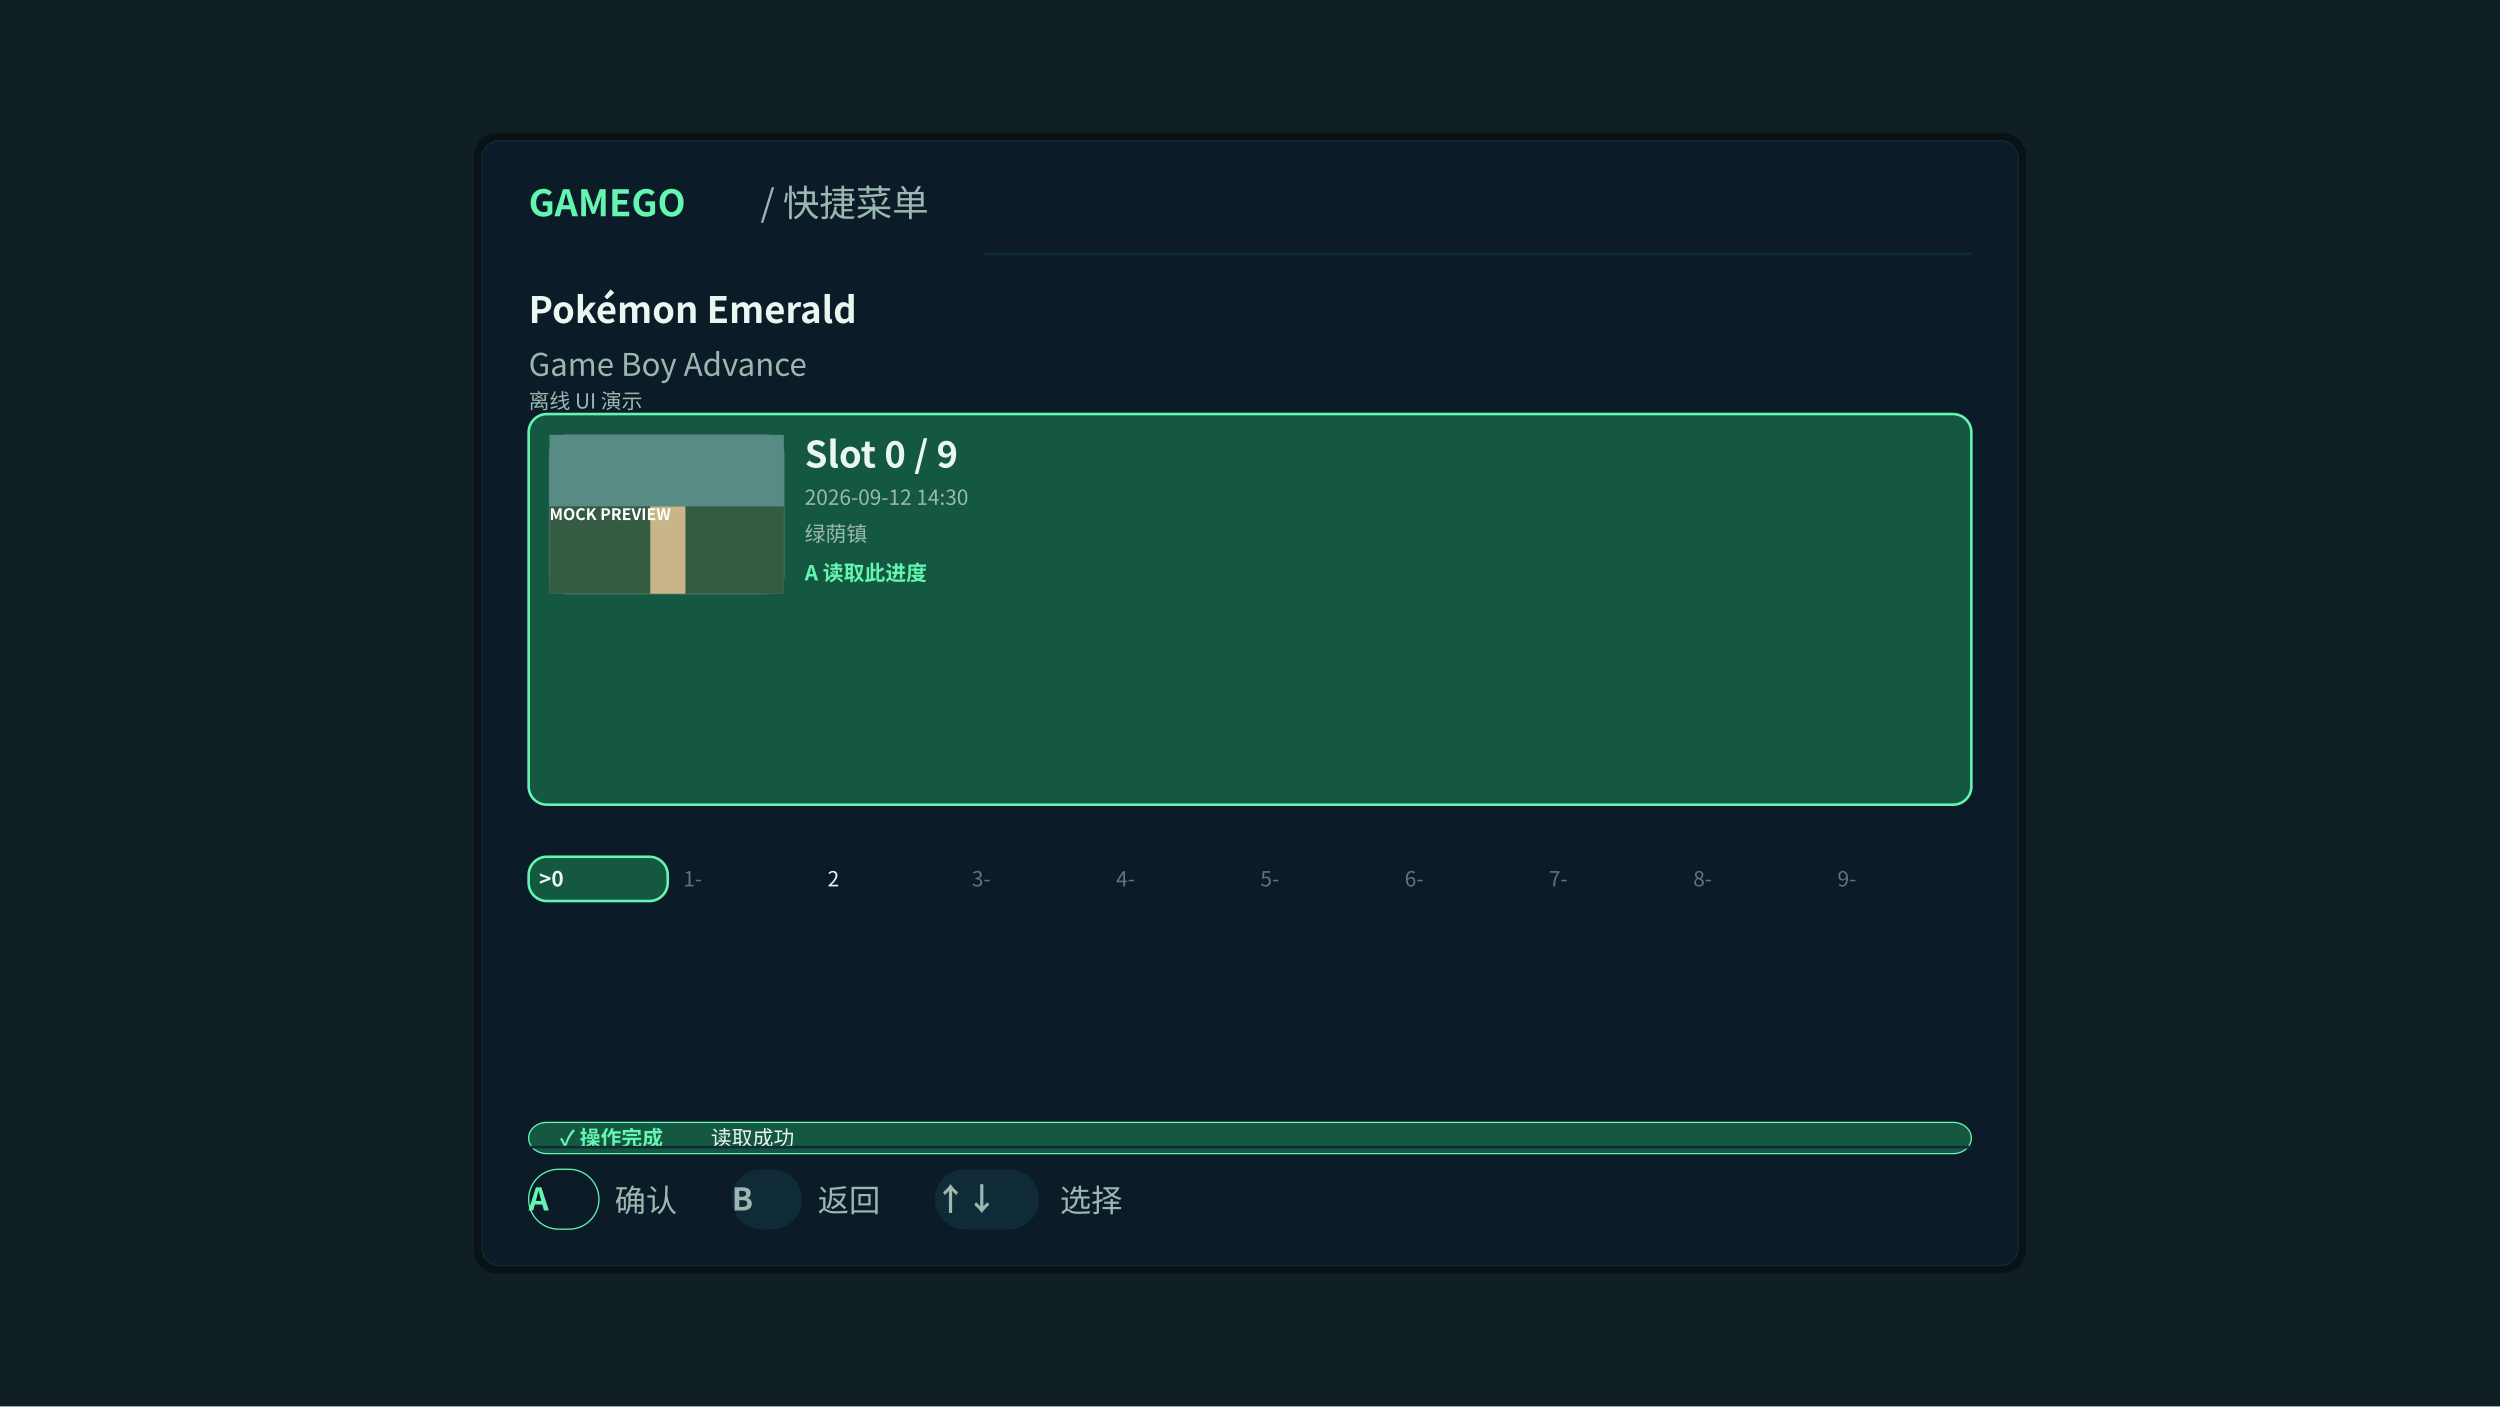
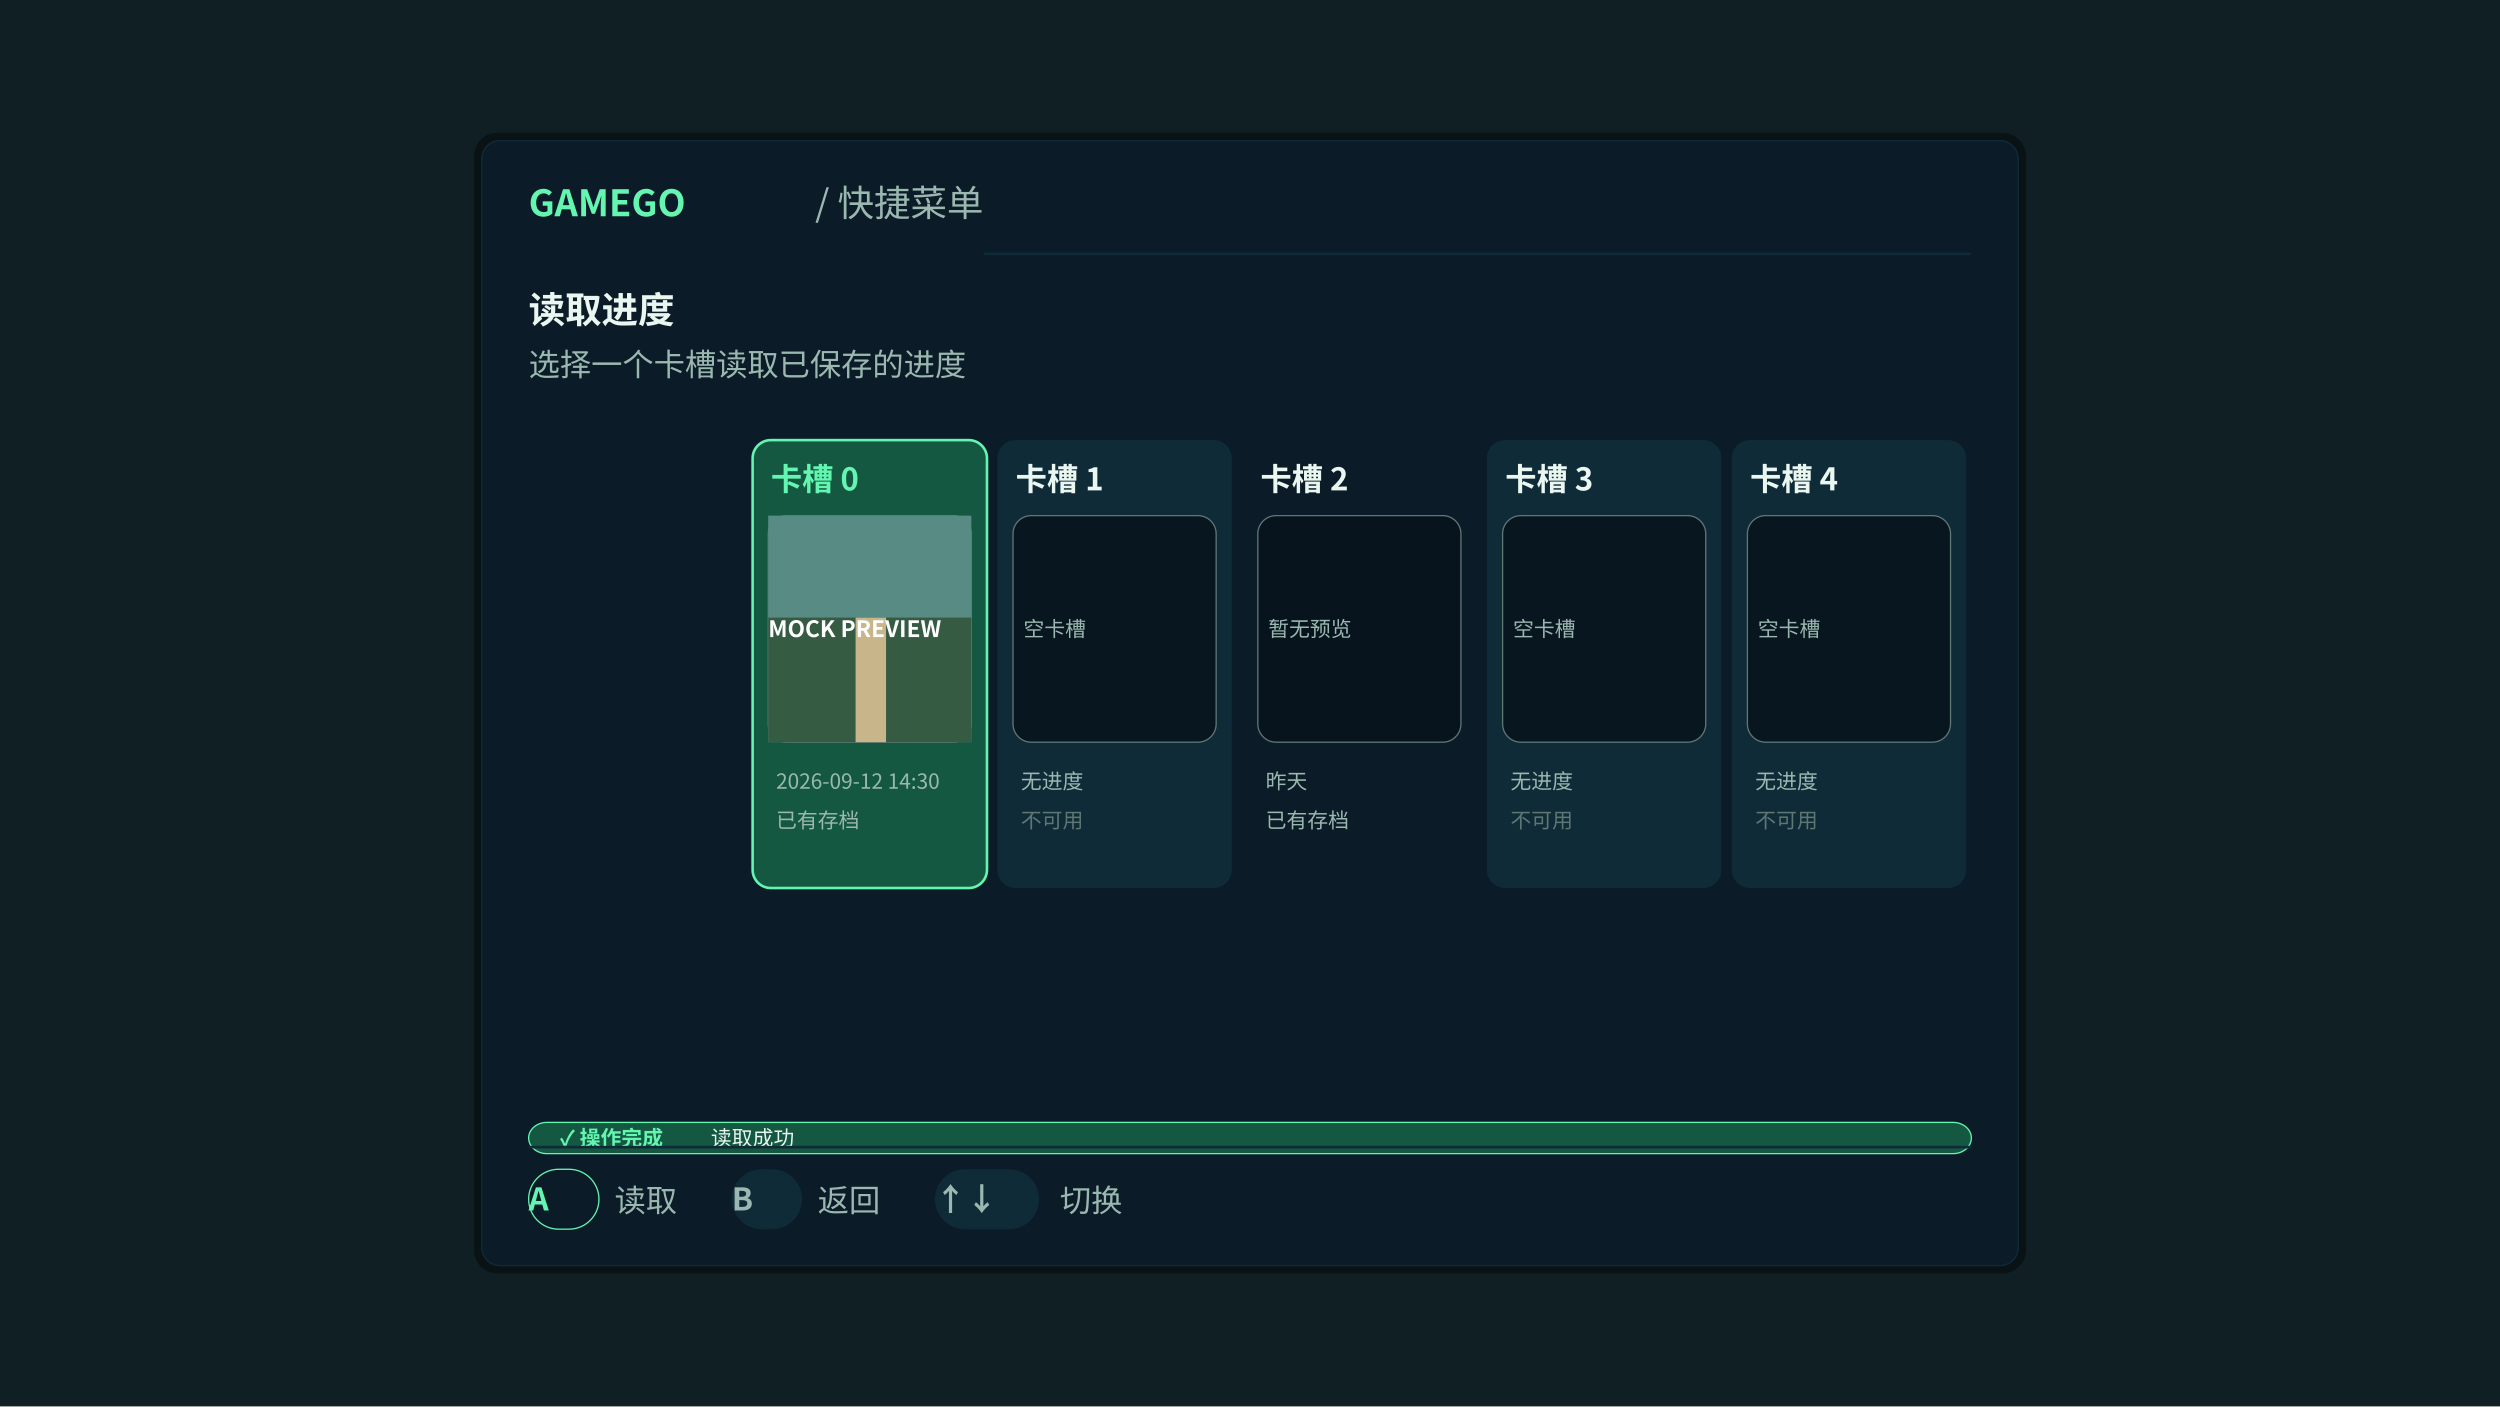
<svg xmlns="http://www.w3.org/2000/svg" width="1920" height="1080" viewBox="0 0 1920 1080">
  <rect width="100%" height="100%" fill="#456657" />
  <rect x="0" y="0" width="1920" height="1080" rx="0" fill="#07131c" fill-opacity="0.851" stroke="#000000" stroke-opacity="0" stroke-width="0" />
  <rect x="364" y="102" width="1192" height="876" rx="18" fill="#000000" fill-opacity="0.4" stroke="#000000" stroke-opacity="0" stroke-width="0" />
  <rect x="370" y="108" width="1180" height="864" rx="14" fill="#0b1b27" fill-opacity="1" stroke="#102b38" stroke-opacity="1" stroke-width="1" />
  <defs>
    <clipPath id="c0">
-       <rect x="406" y="140" width="170" height="32" />
+       <rect x="406" y="140" width="220" height="32" />
    </clipPath>
  </defs>
  <text x="406" y="166.08" fill="#64f5b1" font-size="28" font-weight="600" font-family="PingFang SC,Noto Sans CJK SC,sans-serif" clip-path="url(#c0)">GAMEGO</text>
  <defs>
    <clipPath id="c1">
-       <rect x="584" y="140" width="930" height="32" />
-     </clipPath>
-   </defs>
-   <text x="584" y="166.08" fill="#9bb8b0" font-size="28" font-weight="400" font-family="PingFang SC,Noto Sans CJK SC,sans-serif" clip-path="url(#c1)">/  快捷菜单</text>
+       <rect x="626" y="140" width="888" height="32" />
+     </clipPath>
+   </defs>
+   <text x="626" y="166.08" fill="#9bb8b0" font-size="28" font-weight="400" font-family="PingFang SC,Noto Sans CJK SC,sans-serif" clip-path="url(#c1)">/  快捷菜单</text>
  <rect x="756" y="194" width="758" height="2" rx="0" fill="#102b38" fill-opacity="1" stroke="#000000" stroke-opacity="0" stroke-width="0" />
  <defs>
    <clipPath id="c2">
      <rect x="406" y="218" width="1108" height="40" />
    </clipPath>
  </defs>
-   <text x="406" y="248.08" fill="#eaf7f1" font-size="28" font-weight="600" font-family="PingFang SC,Noto Sans CJK SC,sans-serif" clip-path="url(#c2)">Pokémon Emerald</text>
+   <text x="406" y="248.08" fill="#eaf7f1" font-size="28" font-weight="600" font-family="PingFang SC,Noto Sans CJK SC,sans-serif" clip-path="url(#c2)">读取进度</text>
  <defs>
    <clipPath id="c3">
      <rect x="406" y="264" width="1108" height="32" />
    </clipPath>
  </defs>
-   <text x="406" y="288.64" fill="#9bb8b0" font-size="24" font-weight="400" font-family="PingFang SC,Noto Sans CJK SC,sans-serif" clip-path="url(#c3)">Game Boy Advance</text>
+   <text x="406" y="288.64" fill="#9bb8b0" font-size="24" font-weight="400" font-family="PingFang SC,Noto Sans CJK SC,sans-serif" clip-path="url(#c3)">选择一个卡槽读取已保存的进度</text>
+   <rect x="578" y="338" width="180" height="344" rx="14" fill="#145841" fill-opacity="1" stroke="#64f5b1" stroke-opacity="1" stroke-width="2" />
  <defs>
    <clipPath id="c4">
-       <rect x="406" y="296" width="1108" height="24" />
-     </clipPath>
-   </defs>
-   <text x="406" y="313.76" fill="#9bb8b0" font-size="16" font-weight="400" font-family="PingFang SC,Noto Sans CJK SC,sans-serif" clip-path="url(#c4)">离线 UI 演示</text>
+       <rect x="592" y="354" width="152" height="28" />
+     </clipPath>
+   </defs>
+   <text x="592" y="376.64" fill="#64f5b1" font-size="24" font-weight="600" font-family="PingFang SC,Noto Sans CJK SC,sans-serif" clip-path="url(#c4)">卡槽 0</text>
+   <rect x="590" y="396" width="156" height="174" rx="14" fill="#07131c" fill-opacity="0.851" stroke="#5f7774" stroke-opacity="1" stroke-width="1" />
+   <rect x="590" y="396" width="156" height="174" rx="0" fill="#598b85" fill-opacity="1" stroke="#000000" stroke-opacity="0" stroke-width="0" />
+   <rect x="590" y="474.3" width="156" height="95.7" rx="0" fill="#355b42" fill-opacity="1" stroke="#000000" stroke-opacity="0" stroke-width="0" />
+   <rect x="657.08" y="474.3" width="23.4" height="95.7" rx="0" fill="#c8b589" fill-opacity="1" stroke="#000000" stroke-opacity="0" stroke-width="0" />
  <defs>
    <clipPath id="c5">
-       <rect x="406" y="318" width="1108" height="76" />
-     </clipPath>
-   </defs>
-   <text x="406" y="366.08" fill="#eaf7f1" font-size="28" font-weight="600" font-family="PingFang SC,Noto Sans CJK SC,sans-serif" clip-path="url(#c5)">读取进度</text>
-   <rect x="406" y="318" width="1108" height="300" rx="14" fill="#145841" fill-opacity="1" stroke="#64f5b1" stroke-opacity="1" stroke-width="2" />
-   <rect x="422" y="334" width="180" height="122" rx="14" fill="#07131c" fill-opacity="0.851" stroke="#5f7774" stroke-opacity="1" stroke-width="1" />
-   <rect x="422" y="334" width="180" height="122" rx="0" fill="#598b85" fill-opacity="1" stroke="#000000" stroke-opacity="0" stroke-width="0" />
-   <rect x="422" y="388.9" width="180" height="67.1" rx="0" fill="#355b42" fill-opacity="1" stroke="#000000" stroke-opacity="0" stroke-width="0" />
-   <rect x="499.4" y="388.9" width="27" height="67.1" rx="0" fill="#c8b589" fill-opacity="1" stroke="#000000" stroke-opacity="0" stroke-width="0" />
+       <rect x="590" y="396" width="156" height="174" />
+     </clipPath>
+   </defs>
+   <text x="590" y="489.264" fill="#ffffff" font-size="17.4" font-weight="600" font-family="PingFang SC,Noto Sans CJK SC,sans-serif" clip-path="url(#c5)">MOCK PREVIEW</text>
  <defs>
    <clipPath id="c6">
-       <rect x="422" y="334" width="180" height="122" />
-     </clipPath>
-   </defs>
-   <text x="422" y="399.392" fill="#ffffff" font-size="12.2" font-weight="600" font-family="PingFang SC,Noto Sans CJK SC,sans-serif" clip-path="url(#c6)">MOCK PREVIEW</text>
+       <rect x="596" y="588" width="144" height="24" />
+     </clipPath>
+   </defs>
+   <text x="596" y="605.76" fill="#9bb8b0" font-size="16" font-weight="400" font-family="PingFang SC,Noto Sans CJK SC,sans-serif" clip-path="url(#c6)">2026-09-12 14:30</text>
  <defs>
    <clipPath id="c7">
-       <rect x="618" y="334" width="896" height="30" />
-     </clipPath>
-   </defs>
-   <text x="618" y="359.08" fill="#eaf7f1" font-size="28" font-weight="600" font-family="PingFang SC,Noto Sans CJK SC,sans-serif" clip-path="url(#c7)">Slot 0  /  9</text>
+       <rect x="596" y="618" width="144" height="24" />
+     </clipPath>
+   </defs>
+   <text x="596" y="635.76" fill="#9bb8b0" font-size="16" font-weight="400" font-family="PingFang SC,Noto Sans CJK SC,sans-serif" clip-path="url(#c7)">已有存档</text>
+   <rect x="766" y="338" width="180" height="344" rx="14" fill="#102b38" fill-opacity="1" stroke="#000000" stroke-opacity="0" stroke-width="0" />
  <defs>
    <clipPath id="c8">
-       <rect x="618" y="370" width="896" height="24" />
-     </clipPath>
-   </defs>
-   <text x="618" y="387.76" fill="#9bb8b0" font-size="16" font-weight="400" font-family="PingFang SC,Noto Sans CJK SC,sans-serif" clip-path="url(#c8)">2026-09-12 14:30</text>
+       <rect x="780" y="354" width="152" height="28" />
+     </clipPath>
+   </defs>
+   <text x="780" y="376.64" fill="#eaf7f1" font-size="24" font-weight="600" font-family="PingFang SC,Noto Sans CJK SC,sans-serif" clip-path="url(#c8)">卡槽 1</text>
+   <rect x="778" y="396" width="156" height="174" rx="14" fill="#07131c" fill-opacity="0.851" stroke="#5f7774" stroke-opacity="1" stroke-width="1" />
  <defs>
    <clipPath id="c9">
-       <rect x="618" y="398" width="896" height="24" />
-     </clipPath>
-   </defs>
-   <text x="618" y="415.76" fill="#9bb8b0" font-size="16" font-weight="400" font-family="PingFang SC,Noto Sans CJK SC,sans-serif" clip-path="url(#c9)">绿荫镇</text>
+       <rect x="786" y="396" width="140" height="174" />
+     </clipPath>
+   </defs>
+   <text x="786" y="488.76" fill="#9bb8b0" font-size="16" font-weight="400" font-family="PingFang SC,Noto Sans CJK SC,sans-serif" clip-path="url(#c9)">空卡槽</text>
  <defs>
    <clipPath id="c10">
-       <rect x="618" y="428" width="896" height="24" />
-     </clipPath>
-   </defs>
-   <text x="618" y="445.76" fill="#64f5b1" font-size="16" font-weight="600" font-family="PingFang SC,Noto Sans CJK SC,sans-serif" clip-path="url(#c10)">A 读取此进度</text>
-   <rect x="406" y="658" width="106.8" height="34" rx="14" fill="#145841" fill-opacity="1" stroke="#64f5b1" stroke-opacity="1" stroke-width="2" />
+       <rect x="784" y="588" width="144" height="24" />
+     </clipPath>
+   </defs>
+   <text x="784" y="605.76" fill="#9bb8b0" font-size="16" font-weight="400" font-family="PingFang SC,Noto Sans CJK SC,sans-serif" clip-path="url(#c10)">无进度</text>
  <defs>
    <clipPath id="c11">
-       <rect x="414" y="658" width="90.8" height="34" />
-     </clipPath>
-   </defs>
-   <text x="414" y="680.76" fill="#eaf7f1" font-size="16" font-weight="600" font-family="PingFang SC,Noto Sans CJK SC,sans-serif" clip-path="url(#c11)">&gt;0 </text>
-   <rect x="516.8" y="658" width="106.8" height="34" rx="14" fill="#0b1b27" fill-opacity="1" stroke="#000000" stroke-opacity="0" stroke-width="0" />
+       <rect x="784" y="618" width="144" height="24" />
+     </clipPath>
+   </defs>
+   <text x="784" y="635.76" fill="#5f7774" font-size="16" font-weight="400" font-family="PingFang SC,Noto Sans CJK SC,sans-serif" clip-path="url(#c11)">不可用</text>
+   <rect x="954" y="338" width="180" height="344" rx="14" fill="#0b1b27" fill-opacity="1" stroke="#000000" stroke-opacity="0" stroke-width="0" />
  <defs>
    <clipPath id="c12">
-       <rect x="524.8" y="658" width="90.8" height="34" />
-     </clipPath>
-   </defs>
-   <text x="524.8" y="680.76" fill="#5f7774" font-size="16" font-weight="400" font-family="PingFang SC,Noto Sans CJK SC,sans-serif" clip-path="url(#c12)"> 1-</text>
-   <rect x="627.6" y="658" width="106.8" height="34" rx="14" fill="#0b1b27" fill-opacity="1" stroke="#000000" stroke-opacity="0" stroke-width="0" />
+       <rect x="968" y="354" width="152" height="28" />
+     </clipPath>
+   </defs>
+   <text x="968" y="376.64" fill="#eaf7f1" font-size="24" font-weight="600" font-family="PingFang SC,Noto Sans CJK SC,sans-serif" clip-path="url(#c12)">卡槽 2</text>
+   <rect x="966" y="396" width="156" height="174" rx="14" fill="#07131c" fill-opacity="0.851" stroke="#5f7774" stroke-opacity="1" stroke-width="1" />
  <defs>
    <clipPath id="c13">
-       <rect x="635.6" y="658" width="90.8" height="34" />
-     </clipPath>
-   </defs>
-   <text x="635.6" y="680.76" fill="#eaf7f1" font-size="16" font-weight="400" font-family="PingFang SC,Noto Sans CJK SC,sans-serif" clip-path="url(#c13)"> 2 </text>
-   <rect x="738.4" y="658" width="106.8" height="34" rx="14" fill="#0b1b27" fill-opacity="1" stroke="#000000" stroke-opacity="0" stroke-width="0" />
+       <rect x="974" y="396" width="140" height="174" />
+     </clipPath>
+   </defs>
+   <text x="974" y="488.76" fill="#9bb8b0" font-size="16" font-weight="400" font-family="PingFang SC,Noto Sans CJK SC,sans-serif" clip-path="url(#c13)">暂无预览</text>
  <defs>
    <clipPath id="c14">
-       <rect x="746.4" y="658" width="90.8" height="34" />
-     </clipPath>
-   </defs>
-   <text x="746.4" y="680.76" fill="#5f7774" font-size="16" font-weight="400" font-family="PingFang SC,Noto Sans CJK SC,sans-serif" clip-path="url(#c14)"> 3-</text>
-   <rect x="849.2" y="658" width="106.8" height="34" rx="14" fill="#0b1b27" fill-opacity="1" stroke="#000000" stroke-opacity="0" stroke-width="0" />
+       <rect x="972" y="588" width="144" height="24" />
+     </clipPath>
+   </defs>
+   <text x="972" y="605.76" fill="#9bb8b0" font-size="16" font-weight="400" font-family="PingFang SC,Noto Sans CJK SC,sans-serif" clip-path="url(#c14)">昨天</text>
  <defs>
    <clipPath id="c15">
-       <rect x="857.2" y="658" width="90.8" height="34" />
-     </clipPath>
-   </defs>
-   <text x="857.2" y="680.76" fill="#5f7774" font-size="16" font-weight="400" font-family="PingFang SC,Noto Sans CJK SC,sans-serif" clip-path="url(#c15)"> 4-</text>
-   <rect x="960" y="658" width="106.8" height="34" rx="14" fill="#0b1b27" fill-opacity="1" stroke="#000000" stroke-opacity="0" stroke-width="0" />
+       <rect x="972" y="618" width="144" height="24" />
+     </clipPath>
+   </defs>
+   <text x="972" y="635.76" fill="#9bb8b0" font-size="16" font-weight="400" font-family="PingFang SC,Noto Sans CJK SC,sans-serif" clip-path="url(#c15)">已有存档</text>
+   <rect x="1142" y="338" width="180" height="344" rx="14" fill="#102b38" fill-opacity="1" stroke="#000000" stroke-opacity="0" stroke-width="0" />
  <defs>
    <clipPath id="c16">
-       <rect x="968" y="658" width="90.8" height="34" />
-     </clipPath>
-   </defs>
-   <text x="968" y="680.76" fill="#5f7774" font-size="16" font-weight="400" font-family="PingFang SC,Noto Sans CJK SC,sans-serif" clip-path="url(#c16)"> 5-</text>
-   <rect x="1070.8" y="658" width="106.8" height="34" rx="14" fill="#0b1b27" fill-opacity="1" stroke="#000000" stroke-opacity="0" stroke-width="0" />
+       <rect x="1156" y="354" width="152" height="28" />
+     </clipPath>
+   </defs>
+   <text x="1156" y="376.64" fill="#eaf7f1" font-size="24" font-weight="600" font-family="PingFang SC,Noto Sans CJK SC,sans-serif" clip-path="url(#c16)">卡槽 3</text>
+   <rect x="1154" y="396" width="156" height="174" rx="14" fill="#07131c" fill-opacity="0.851" stroke="#5f7774" stroke-opacity="1" stroke-width="1" />
  <defs>
    <clipPath id="c17">
-       <rect x="1078.8" y="658" width="90.8" height="34" />
-     </clipPath>
-   </defs>
-   <text x="1078.8" y="680.76" fill="#5f7774" font-size="16" font-weight="400" font-family="PingFang SC,Noto Sans CJK SC,sans-serif" clip-path="url(#c17)"> 6-</text>
-   <rect x="1181.6" y="658" width="106.8" height="34" rx="14" fill="#0b1b27" fill-opacity="1" stroke="#000000" stroke-opacity="0" stroke-width="0" />
+       <rect x="1162" y="396" width="140" height="174" />
+     </clipPath>
+   </defs>
+   <text x="1162" y="488.76" fill="#9bb8b0" font-size="16" font-weight="400" font-family="PingFang SC,Noto Sans CJK SC,sans-serif" clip-path="url(#c17)">空卡槽</text>
  <defs>
    <clipPath id="c18">
-       <rect x="1189.6" y="658" width="90.8" height="34" />
-     </clipPath>
-   </defs>
-   <text x="1189.6" y="680.76" fill="#5f7774" font-size="16" font-weight="400" font-family="PingFang SC,Noto Sans CJK SC,sans-serif" clip-path="url(#c18)"> 7-</text>
-   <rect x="1292.4" y="658" width="106.8" height="34" rx="14" fill="#0b1b27" fill-opacity="1" stroke="#000000" stroke-opacity="0" stroke-width="0" />
+       <rect x="1160" y="588" width="144" height="24" />
+     </clipPath>
+   </defs>
+   <text x="1160" y="605.76" fill="#9bb8b0" font-size="16" font-weight="400" font-family="PingFang SC,Noto Sans CJK SC,sans-serif" clip-path="url(#c18)">无进度</text>
  <defs>
    <clipPath id="c19">
-       <rect x="1300.4" y="658" width="90.8" height="34" />
-     </clipPath>
-   </defs>
-   <text x="1300.4" y="680.76" fill="#5f7774" font-size="16" font-weight="400" font-family="PingFang SC,Noto Sans CJK SC,sans-serif" clip-path="url(#c19)"> 8-</text>
-   <rect x="1403.2" y="658" width="106.8" height="34" rx="14" fill="#0b1b27" fill-opacity="1" stroke="#000000" stroke-opacity="0" stroke-width="0" />
+       <rect x="1160" y="618" width="144" height="24" />
+     </clipPath>
+   </defs>
+   <text x="1160" y="635.76" fill="#5f7774" font-size="16" font-weight="400" font-family="PingFang SC,Noto Sans CJK SC,sans-serif" clip-path="url(#c19)">不可用</text>
+   <rect x="1330" y="338" width="180" height="344" rx="14" fill="#102b38" fill-opacity="1" stroke="#000000" stroke-opacity="0" stroke-width="0" />
  <defs>
    <clipPath id="c20">
-       <rect x="1411.2" y="658" width="90.8" height="34" />
-     </clipPath>
-   </defs>
-   <text x="1411.2" y="680.76" fill="#5f7774" font-size="16" font-weight="400" font-family="PingFang SC,Noto Sans CJK SC,sans-serif" clip-path="url(#c20)"> 9-</text>
+       <rect x="1344" y="354" width="152" height="28" />
+     </clipPath>
+   </defs>
+   <text x="1344" y="376.64" fill="#eaf7f1" font-size="24" font-weight="600" font-family="PingFang SC,Noto Sans CJK SC,sans-serif" clip-path="url(#c20)">卡槽 4</text>
+   <rect x="1342" y="396" width="156" height="174" rx="14" fill="#07131c" fill-opacity="0.851" stroke="#5f7774" stroke-opacity="1" stroke-width="1" />
+   <defs>
+     <clipPath id="c21">
+       <rect x="1350" y="396" width="140" height="174" />
+     </clipPath>
+   </defs>
+   <text x="1350" y="488.76" fill="#9bb8b0" font-size="16" font-weight="400" font-family="PingFang SC,Noto Sans CJK SC,sans-serif" clip-path="url(#c21)">空卡槽</text>
+   <defs>
+     <clipPath id="c22">
+       <rect x="1348" y="588" width="144" height="24" />
+     </clipPath>
+   </defs>
+   <text x="1348" y="605.76" fill="#9bb8b0" font-size="16" font-weight="400" font-family="PingFang SC,Noto Sans CJK SC,sans-serif" clip-path="url(#c22)">无进度</text>
+   <defs>
+     <clipPath id="c23">
+       <rect x="1348" y="618" width="144" height="24" />
+     </clipPath>
+   </defs>
+   <text x="1348" y="635.76" fill="#5f7774" font-size="16" font-weight="400" font-family="PingFang SC,Noto Sans CJK SC,sans-serif" clip-path="url(#c23)">不可用</text>
  <rect x="406" y="862" width="1108" height="24" rx="14" fill="#145841" fill-opacity="1" stroke="#64f5b1" stroke-opacity="1" stroke-width="1" />
  <defs>
-     <clipPath id="c21">
+     <clipPath id="c24">
      <rect x="430" y="862" width="1060" height="24" />
    </clipPath>
  </defs>
-   <text x="430" y="879.76" fill="#64f5b1" font-size="16" font-weight="600" font-family="PingFang SC,Noto Sans CJK SC,sans-serif" clip-path="url(#c21)">✓ 操作完成</text>
-   <defs>
-     <clipPath id="c22">
+   <text x="430" y="879.76" fill="#64f5b1" font-size="16" font-weight="600" font-family="PingFang SC,Noto Sans CJK SC,sans-serif" clip-path="url(#c24)">✓ 操作完成</text>
+   <defs>
+     <clipPath id="c25">
      <rect x="546" y="862" width="944" height="24" />
    </clipPath>
  </defs>
-   <text x="546" y="879.76" fill="#eaf7f1" font-size="16" font-weight="400" font-family="PingFang SC,Noto Sans CJK SC,sans-serif" clip-path="url(#c22)">读取成功</text>
+   <text x="546" y="879.76" fill="#eaf7f1" font-size="16" font-weight="400" font-family="PingFang SC,Noto Sans CJK SC,sans-serif" clip-path="url(#c25)">读取成功</text>
  <rect x="406" y="880" width="1108" height="2" rx="0" fill="#102b38" fill-opacity="1" stroke="#000000" stroke-opacity="0" stroke-width="0" />
  <rect x="406" y="898" width="54" height="46" rx="23" fill="#0b1b27" fill-opacity="1" stroke="#64f5b1" stroke-opacity="1" stroke-width="1" />
  <defs>
-     <clipPath id="c23">
+     <clipPath id="c26">
      <rect x="406" y="898" width="54" height="46" />
    </clipPath>
  </defs>
-   <text x="406" y="929.64" fill="#64f5b1" font-size="24" font-weight="600" font-family="PingFang SC,Noto Sans CJK SC,sans-serif" clip-path="url(#c23)">A</text>
-   <defs>
-     <clipPath id="c24">
+   <text x="406" y="929.64" fill="#64f5b1" font-size="24" font-weight="600" font-family="PingFang SC,Noto Sans CJK SC,sans-serif" clip-path="url(#c26)">A</text>
+   <defs>
+     <clipPath id="c27">
      <rect x="472" y="898" width="100" height="48" />
    </clipPath>
  </defs>
-   <text x="472" y="930.64" fill="#9bb8b0" font-size="24" font-weight="400" font-family="PingFang SC,Noto Sans CJK SC,sans-serif" clip-path="url(#c24)">确认</text>
+   <text x="472" y="930.64" fill="#9bb8b0" font-size="24" font-weight="400" font-family="PingFang SC,Noto Sans CJK SC,sans-serif" clip-path="url(#c27)">读取</text>
  <rect x="562" y="898" width="54" height="46" rx="23" fill="#102b38" fill-opacity="1" stroke="#000000" stroke-opacity="0" stroke-width="0" />
  <defs>
-     <clipPath id="c25">
+     <clipPath id="c28">
      <rect x="562" y="898" width="54" height="46" />
    </clipPath>
  </defs>
-   <text x="562" y="929.64" fill="#9bb8b0" font-size="24" font-weight="600" font-family="PingFang SC,Noto Sans CJK SC,sans-serif" clip-path="url(#c25)">B</text>
-   <defs>
-     <clipPath id="c26">
+   <text x="562" y="929.64" fill="#9bb8b0" font-size="24" font-weight="600" font-family="PingFang SC,Noto Sans CJK SC,sans-serif" clip-path="url(#c28)">B</text>
+   <defs>
+     <clipPath id="c29">
      <rect x="628" y="898" width="100" height="48" />
    </clipPath>
  </defs>
-   <text x="628" y="930.64" fill="#9bb8b0" font-size="24" font-weight="400" font-family="PingFang SC,Noto Sans CJK SC,sans-serif" clip-path="url(#c26)">返回</text>
+   <text x="628" y="930.64" fill="#9bb8b0" font-size="24" font-weight="400" font-family="PingFang SC,Noto Sans CJK SC,sans-serif" clip-path="url(#c29)">返回</text>
  <rect x="718" y="898" width="80" height="46" rx="23" fill="#102b38" fill-opacity="1" stroke="#000000" stroke-opacity="0" stroke-width="0" />
  <defs>
-     <clipPath id="c27">
+     <clipPath id="c30">
      <rect x="718" y="898" width="80" height="46" />
    </clipPath>
  </defs>
-   <text x="718" y="929.64" fill="#9bb8b0" font-size="24" font-weight="600" font-family="PingFang SC,Noto Sans CJK SC,sans-serif" clip-path="url(#c27)">↑↓</text>
-   <defs>
-     <clipPath id="c28">
+   <text x="718" y="929.64" fill="#9bb8b0" font-size="24" font-weight="600" font-family="PingFang SC,Noto Sans CJK SC,sans-serif" clip-path="url(#c30)">↑↓</text>
+   <defs>
+     <clipPath id="c31">
      <rect x="814" y="898" width="100" height="48" />
    </clipPath>
  </defs>
-   <text x="814" y="930.64" fill="#9bb8b0" font-size="24" font-weight="400" font-family="PingFang SC,Noto Sans CJK SC,sans-serif" clip-path="url(#c28)">选择</text>
+   <text x="814" y="930.64" fill="#9bb8b0" font-size="24" font-weight="400" font-family="PingFang SC,Noto Sans CJK SC,sans-serif" clip-path="url(#c31)">切换</text>
</svg>
